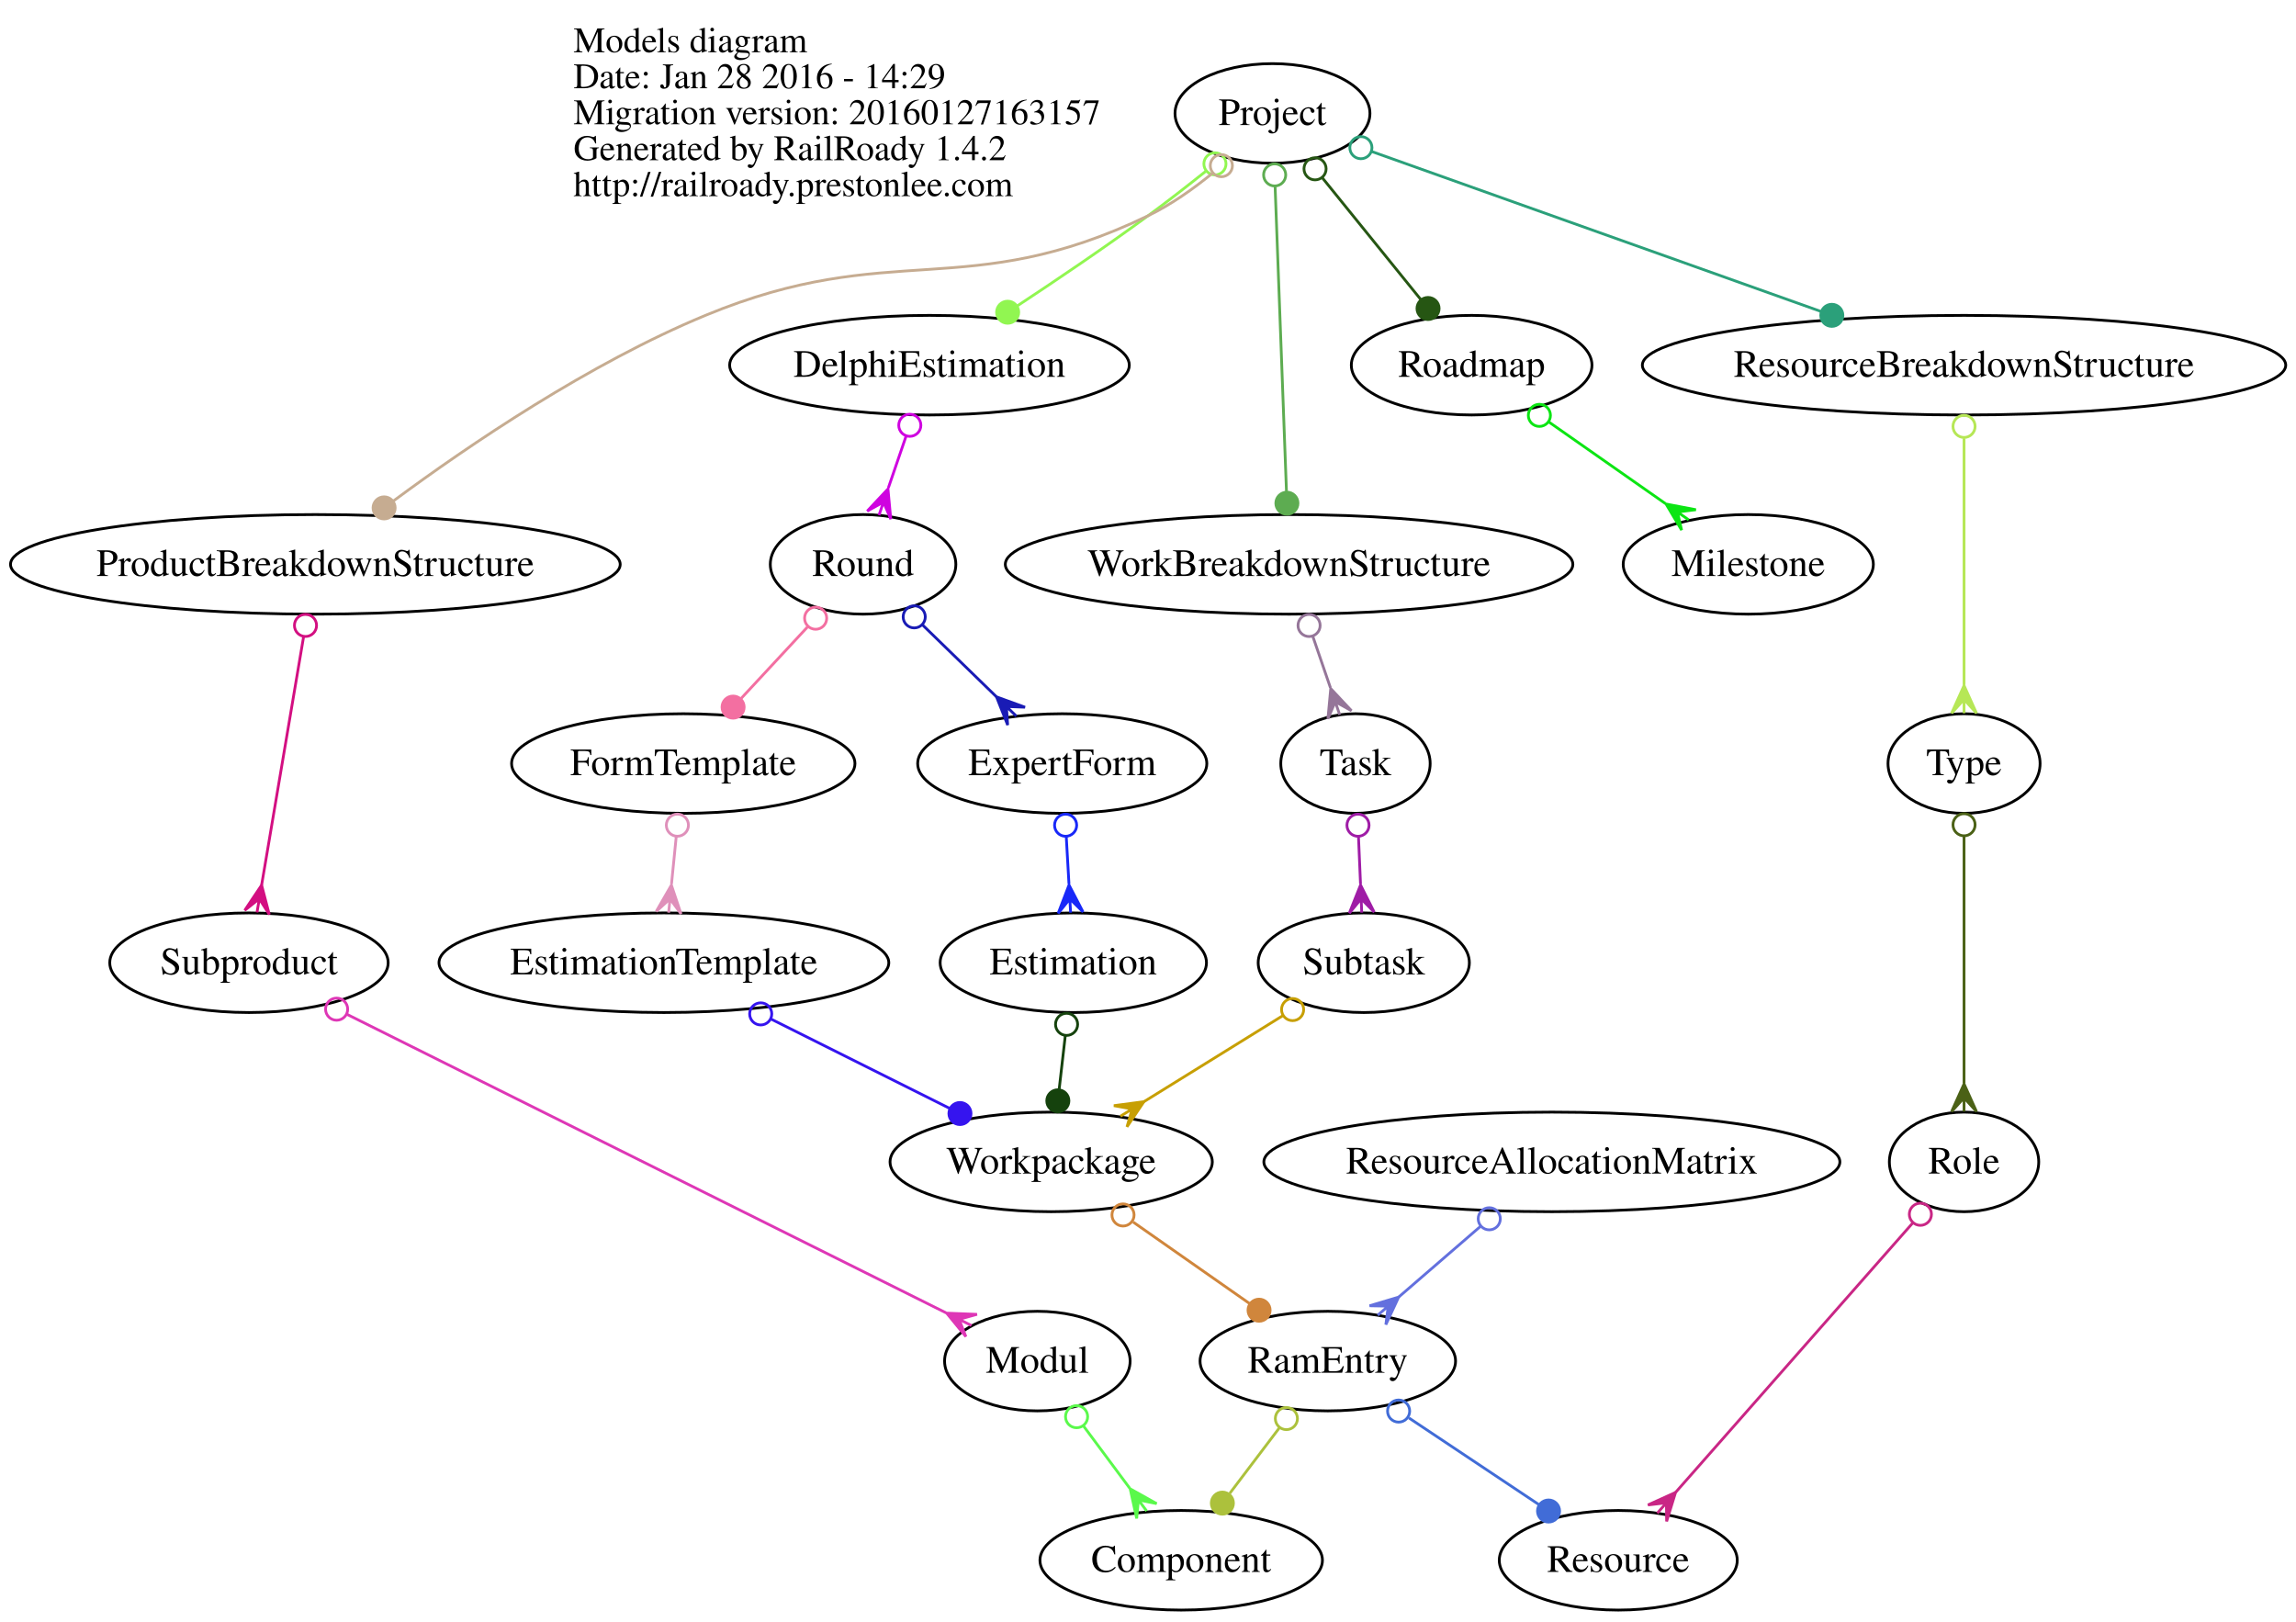
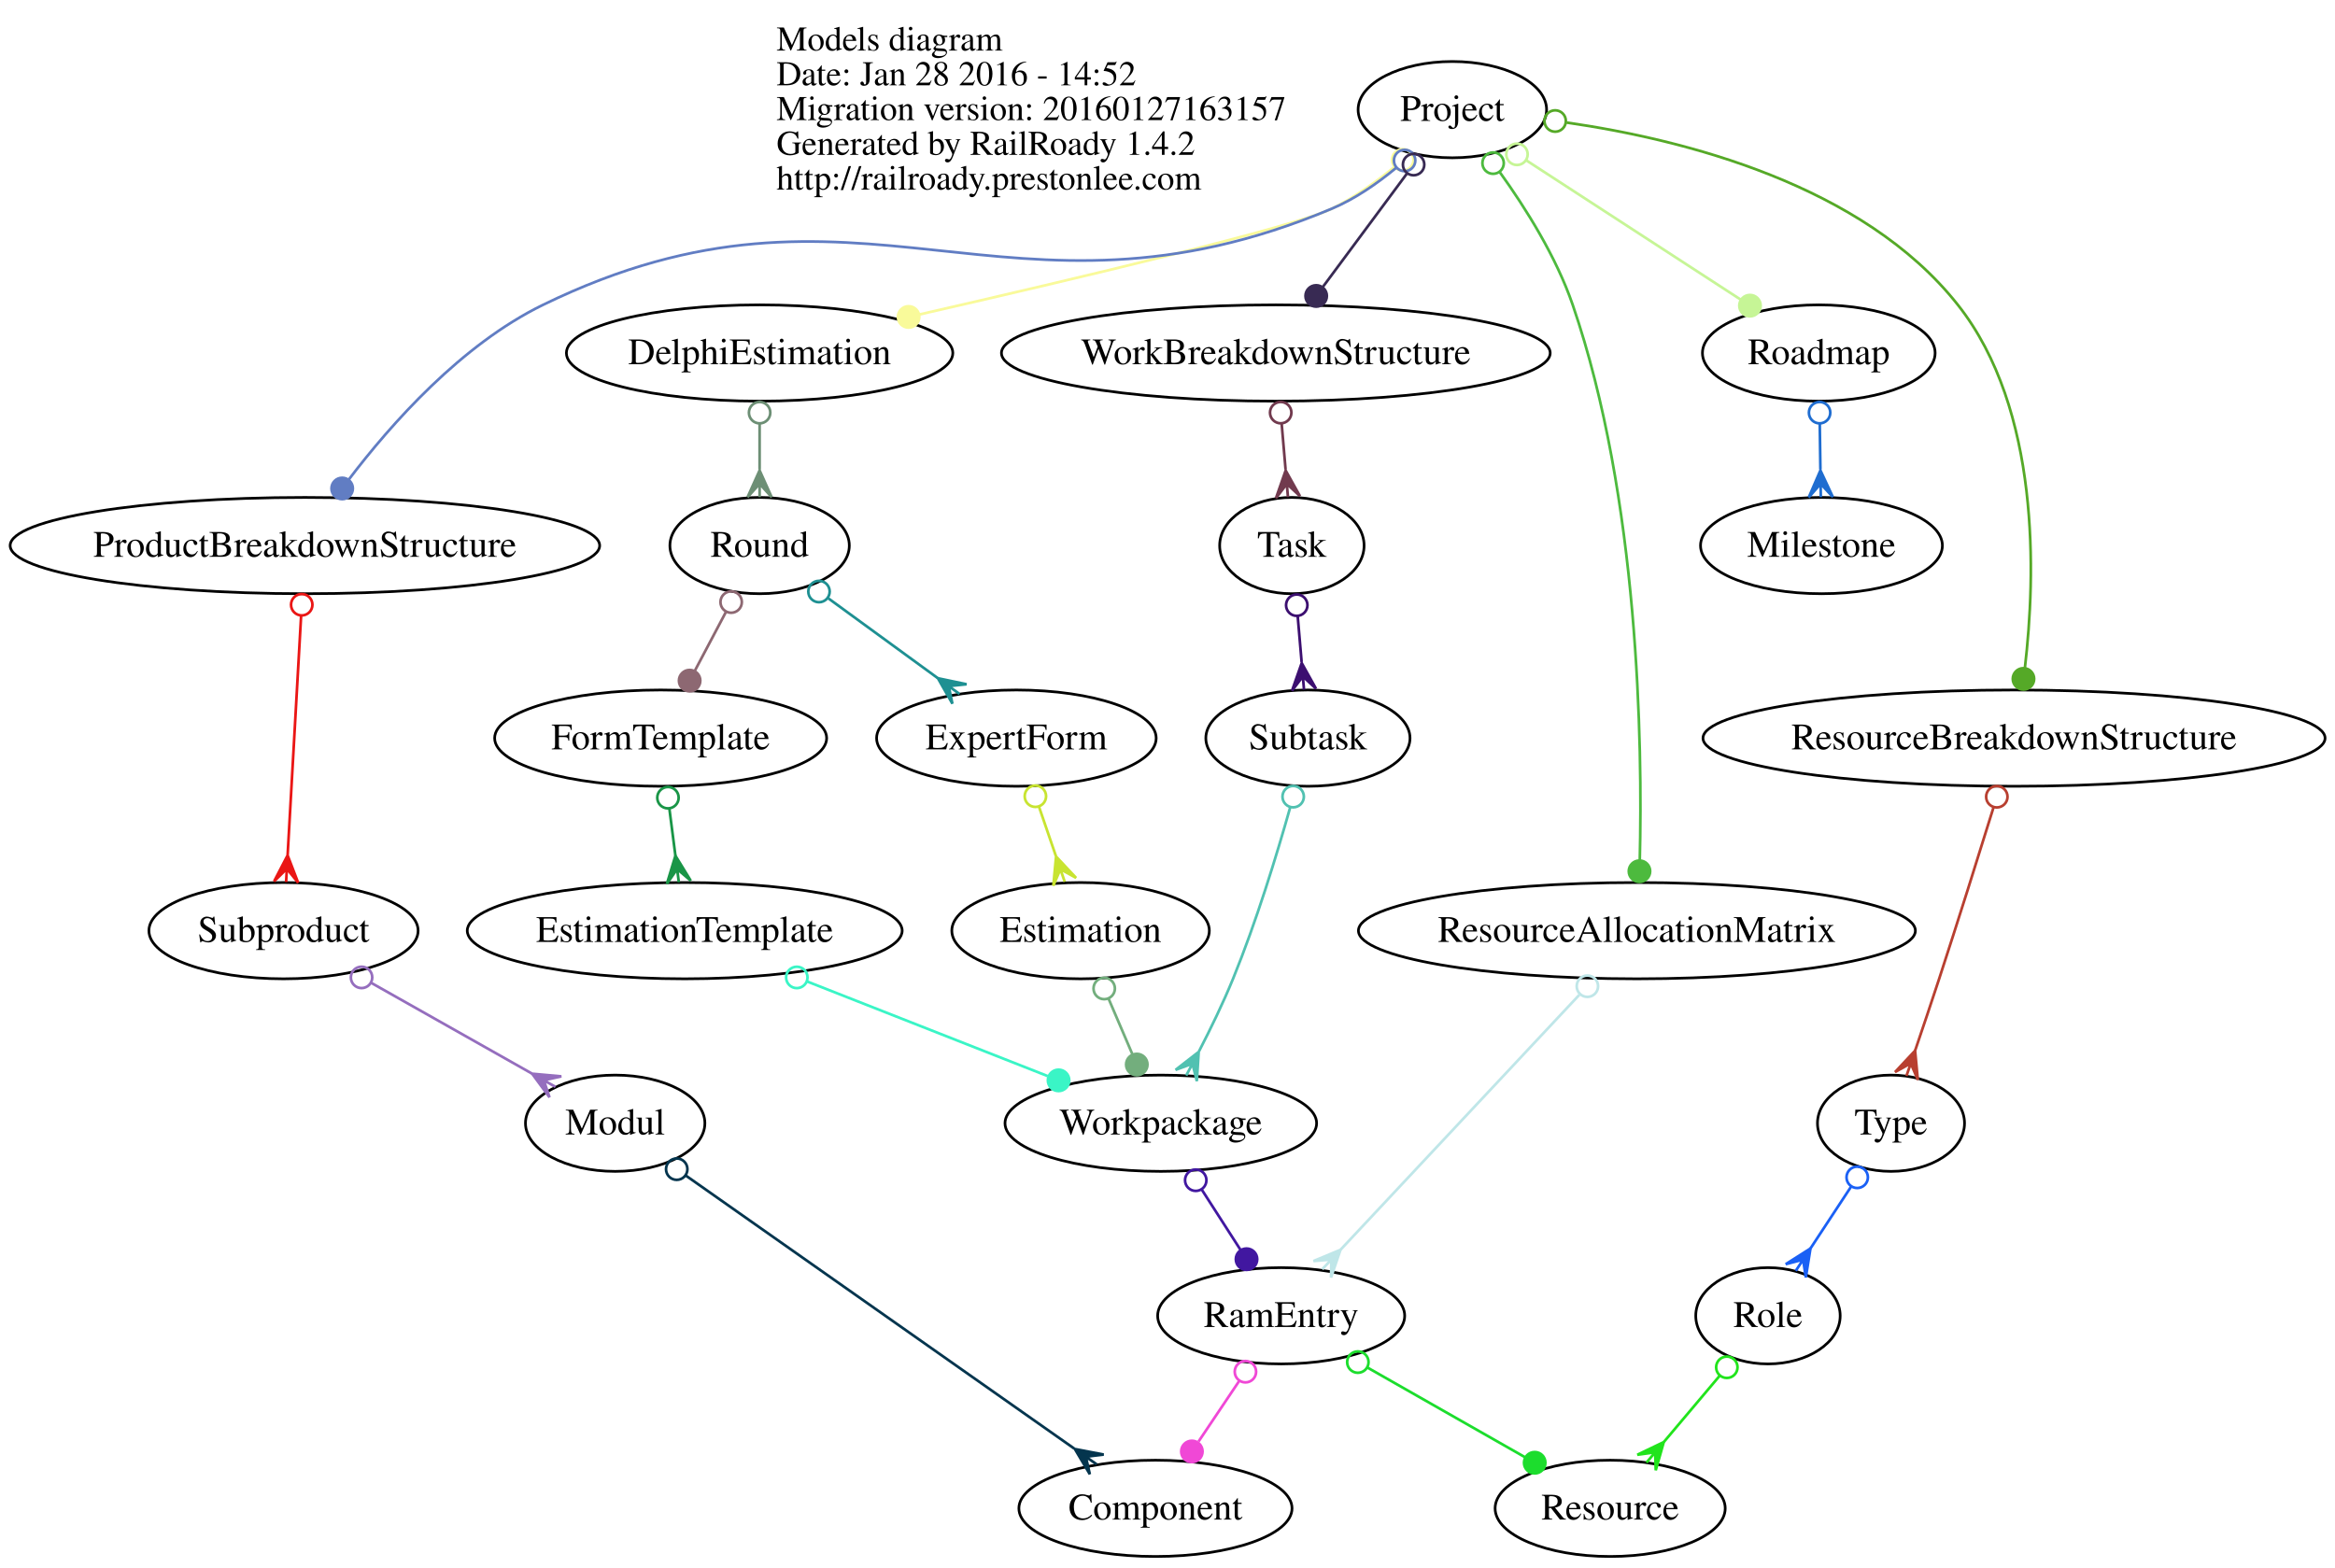
- <svg xmlns="http://www.w3.org/2000/svg" width="830pt" height="586pt" viewBox="0.00 0.00 830.00 586.00">
+ <svg xmlns="http://www.w3.org/2000/svg" width="873pt" height="586pt" viewBox="0.00 0.00 873.00 586.00">
  <g id="graph0" class="graph" transform="scale(1 1) rotate(0) translate(4 582)">
-     <polygon fill="none" stroke="none" points="-4,4 -4,-582 826,-582 826,4 -4,4" />
+     <polygon fill="none" stroke="none" points="-4,4 -4,-582 869,-582 869,4 -4,4" />
    <g id="node1" class="node">
-       <text text-anchor="start" x="203.312" y="-563.1" font-family="Times,serif" font-size="13.00">Models diagram</text>
-       <text text-anchor="start" x="203.312" y="-550.1" font-family="Times,serif" font-size="13.00">Date: Jan 28 2016 - 14:29</text>
-       <text text-anchor="start" x="203.312" y="-537.1" font-family="Times,serif" font-size="13.00">Migration version: 20160127163157</text>
-       <text text-anchor="start" x="203.312" y="-524.1" font-family="Times,serif" font-size="13.00">Generated by RailRoady 1.4.2</text>
-       <text text-anchor="start" x="203.312" y="-511.1" font-family="Times,serif" font-size="13.00">http://railroady.prestonlee.com</text>
+       <text text-anchor="start" x="286.312" y="-563.1" font-family="Times,serif" font-size="13.00">Models diagram</text>
+       <text text-anchor="start" x="286.312" y="-550.1" font-family="Times,serif" font-size="13.00">Date: Jan 28 2016 - 14:52</text>
+       <text text-anchor="start" x="286.312" y="-537.1" font-family="Times,serif" font-size="13.00">Migration version: 20160127163157</text>
+       <text text-anchor="start" x="286.312" y="-524.1" font-family="Times,serif" font-size="13.00">Generated by RailRoady 1.4.2</text>
+       <text text-anchor="start" x="286.312" y="-511.1" font-family="Times,serif" font-size="13.00">http://railroady.prestonlee.com</text>
    </g>
    <g id="node2" class="node">
-       <ellipse fill="none" stroke="black" cx="423" cy="-18" rx="51.063" ry="18" />
-       <text text-anchor="middle" x="423" y="-13.8" font-family="Times,serif" font-size="14.00">Component</text>
+       <ellipse fill="none" stroke="black" cx="428" cy="-18" rx="51.063" ry="18" />
+       <text text-anchor="middle" x="428" y="-13.8" font-family="Times,serif" font-size="14.00">Component</text>
    </g>
    <g id="node3" class="node">
-       <ellipse fill="none" stroke="black" cx="332" cy="-450" rx="72.242" ry="18" />
-       <text text-anchor="middle" x="332" y="-445.8" font-family="Times,serif" font-size="14.00">DelphiEstimation</text>
+       <ellipse fill="none" stroke="black" cx="280" cy="-450" rx="72.242" ry="18" />
+       <text text-anchor="middle" x="280" y="-445.8" font-family="Times,serif" font-size="14.00">DelphiEstimation</text>
    </g>
    <g id="node18" class="node">
-       <ellipse fill="none" stroke="black" cx="308" cy="-378" rx="33.538" ry="18" />
-       <text text-anchor="middle" x="308" y="-373.8" font-family="Times,serif" font-size="14.00">Round</text>
+       <ellipse fill="none" stroke="black" cx="280" cy="-378" rx="33.538" ry="18" />
+       <text text-anchor="middle" x="280" y="-373.8" font-family="Times,serif" font-size="14.00">Round</text>
    </g>
    <g id="edge1" class="edge">
-       <path fill="none" stroke="#cf02e0" d="M323.576,-424.431C321.496,-418.362 319.257,-411.833 317.144,-405.67" />
-       <ellipse fill="none" stroke="#cf02e0" cx="324.893" cy="-428.271" rx="4" ry="4" />
-       <polygon fill="#cf02e0" stroke="#cf02e0" points="317,-405.248 318.013,-394.33 315.378,-400.519 313.756,-395.789 313.756,-395.789 313.756,-395.789 315.378,-400.519 309.499,-397.248 317,-405.248 317,-405.248" />
+       <path fill="none" stroke="#6d8f75" d="M280,-423.64C280,-418.063 280,-412.132 280,-406.476" />
+       <ellipse fill="none" stroke="#6d8f75" cx="280" cy="-427.697" rx="4" ry="4" />
+       <polygon fill="#6d8f75" stroke="#6d8f75" points="280,-406.104 284.5,-396.104 280,-401.104 280,-396.104 280,-396.104 280,-396.104 280,-401.104 275.5,-396.104 280,-406.104 280,-406.104" />
    </g>
    <g id="node4" class="node">
-       <ellipse fill="none" stroke="black" cx="384" cy="-234" rx="48.139" ry="18" />
-       <text text-anchor="middle" x="384" y="-229.8" font-family="Times,serif" font-size="14.00">Estimation</text>
+       <ellipse fill="none" stroke="black" cx="400" cy="-234" rx="48.139" ry="18" />
+       <text text-anchor="middle" x="400" y="-229.8" font-family="Times,serif" font-size="14.00">Estimation</text>
    </g>
    <g id="node24" class="node">
-       <ellipse fill="none" stroke="black" cx="376" cy="-162" rx="58.256" ry="18" />
-       <text text-anchor="middle" x="376" y="-157.8" font-family="Times,serif" font-size="14.00">Workpackage</text>
+       <ellipse fill="none" stroke="black" cx="430" cy="-162" rx="58.256" ry="18" />
+       <text text-anchor="middle" x="430" y="-157.8" font-family="Times,serif" font-size="14.00">Workpackage</text>
    </g>
    <g id="edge2" class="edge">
-       <path fill="none" stroke="#15420d" d="M381.102,-207.64C380.383,-201.348 379.612,-194.605 378.893,-188.316" />
-       <ellipse fill="none" stroke="#15420d" cx="381.568" cy="-211.722" rx="4" ry="4" />
-       <ellipse fill="#15420d" stroke="#15420d" cx="378.409" cy="-184.078" rx="4" ry="4" />
+       <path fill="none" stroke="#73ae7d" d="M410.48,-208.548C413.352,-201.846 416.468,-194.575 419.35,-187.851" />
+       <ellipse fill="none" stroke="#73ae7d" cx="408.838" cy="-212.378" rx="4" ry="4" />
+       <ellipse fill="#73ae7d" stroke="#73ae7d" cx="421.021" cy="-183.952" rx="4" ry="4" />
    </g>
    <g id="node5" class="node">
-       <ellipse fill="none" stroke="black" cx="236" cy="-234" rx="81.3" ry="18" />
-       <text text-anchor="middle" x="236" y="-229.8" font-family="Times,serif" font-size="14.00">EstimationTemplate</text>
+       <ellipse fill="none" stroke="black" cx="252" cy="-234" rx="81.3" ry="18" />
+       <text text-anchor="middle" x="252" y="-229.8" font-family="Times,serif" font-size="14.00">EstimationTemplate</text>
    </g>
    <g id="edge3" class="edge">
-       <path fill="none" stroke="#3514ef" d="M274.592,-213.704C294.762,-203.619 319.323,-191.339 339.221,-181.39" />
-       <ellipse fill="none" stroke="#3514ef" cx="270.996" cy="-215.502" rx="4" ry="4" />
-       <ellipse fill="#3514ef" stroke="#3514ef" cx="343.022" cy="-179.489" rx="4" ry="4" />
+       <path fill="none" stroke="#3af5c6" d="M297.73,-215.016C325.472,-204.107 360.627,-190.281 387.721,-179.627" />
+       <ellipse fill="none" stroke="#3af5c6" cx="293.908" cy="-216.519" rx="4" ry="4" />
+       <ellipse fill="#3af5c6" stroke="#3af5c6" cx="391.771" cy="-178.034" rx="4" ry="4" />
    </g>
    <g id="node6" class="node">
-       <ellipse fill="none" stroke="black" cx="380" cy="-306" rx="52.266" ry="18" />
-       <text text-anchor="middle" x="380" y="-301.8" font-family="Times,serif" font-size="14.00">ExpertForm</text>
+       <ellipse fill="none" stroke="black" cx="376" cy="-306" rx="52.266" ry="18" />
+       <text text-anchor="middle" x="376" y="-301.8" font-family="Times,serif" font-size="14.00">ExpertForm</text>
    </g>
    <g id="edge4" class="edge">
-       <path fill="none" stroke="#1828f8" d="M381.449,-279.64C381.768,-274.063 382.107,-268.132 382.43,-262.476" />
-       <ellipse fill="none" stroke="#1828f8" cx="381.217" cy="-283.703" rx="4" ry="4" />
-       <polygon fill="#1828f8" stroke="#1828f8" points="382.452,-262.088 387.515,-252.361 382.737,-257.096 383.023,-252.104 383.023,-252.104 383.023,-252.104 382.737,-257.096 378.53,-251.848 382.452,-262.088 382.452,-262.088" />
+       <path fill="none" stroke="#c8e431" d="M384.48,-280.267C386.512,-274.34 388.692,-267.981 390.757,-261.959" />
+       <ellipse fill="none" stroke="#c8e431" cx="383.107" cy="-284.271" rx="4" ry="4" />
+       <polygon fill="#c8e431" stroke="#c8e431" points="390.834,-261.735 398.334,-253.735 392.455,-257.005 394.077,-252.275 394.077,-252.275 394.077,-252.275 392.455,-257.005 389.82,-250.816 390.834,-261.735 390.834,-261.735" />
    </g>
    <g id="node7" class="node">
      <ellipse fill="none" stroke="black" cx="243" cy="-306" rx="62.067" ry="18" />
      <text text-anchor="middle" x="243" y="-301.8" font-family="Times,serif" font-size="14.00">FormTemplate</text>
    </g>
    <g id="edge5" class="edge">
-       <path fill="none" stroke="#df90ba" d="M240.464,-279.64C239.906,-274.063 239.313,-268.132 238.748,-262.476" />
-       <ellipse fill="none" stroke="#df90ba" cx="240.872" cy="-283.716" rx="4" ry="4" />
-       <polygon fill="#df90ba" stroke="#df90ba" points="238.706,-262.055 242.188,-251.657 238.208,-257.08 237.71,-252.104 237.71,-252.104 237.71,-252.104 238.208,-257.08 233.233,-252.552 238.706,-262.055 238.706,-262.055" />
+       <path fill="none" stroke="#199547" d="M246.261,-279.64C246.996,-273.92 247.779,-267.828 248.523,-262.042" />
+       <ellipse fill="none" stroke="#199547" cx="245.735" cy="-283.729" rx="4" ry="4" />
+       <polygon fill="#199547" stroke="#199547" points="248.526,-262.023 254.264,-252.678 249.163,-257.064 249.801,-252.104 249.801,-252.104 249.801,-252.104 249.163,-257.064 245.338,-251.53 248.526,-262.023 248.526,-262.023" />
    </g>
    <g id="node8" class="node">
-       <ellipse fill="none" stroke="black" cx="628" cy="-378" rx="45.215" ry="18" />
-       <text text-anchor="middle" x="628" y="-373.8" font-family="Times,serif" font-size="14.00">Milestone</text>
+       <ellipse fill="none" stroke="black" cx="677" cy="-378" rx="45.215" ry="18" />
+       <text text-anchor="middle" x="677" y="-373.8" font-family="Times,serif" font-size="14.00">Milestone</text>
    </g>
    <g id="node9" class="node">
-       <ellipse fill="none" stroke="black" cx="371" cy="-90" rx="33.538" ry="18" />
-       <text text-anchor="middle" x="371" y="-85.8" font-family="Times,serif" font-size="14.00">Modul</text>
+       <ellipse fill="none" stroke="black" cx="226" cy="-162" rx="33.538" ry="18" />
+       <text text-anchor="middle" x="226" y="-157.8" font-family="Times,serif" font-size="14.00">Modul</text>
    </g>
    <g id="edge6" class="edge">
-       <path fill="none" stroke="#5af94b" d="M387.708,-66.509C393.033,-59.341 398.956,-51.367 404.406,-44.03" />
-       <ellipse fill="none" stroke="#5af94b" cx="385.185" cy="-69.905" rx="4" ry="4" />
-       <polygon fill="#5af94b" stroke="#5af94b" points="404.559,-43.825 414.134,-38.481 407.54,-39.811 410.522,-35.797 410.522,-35.797 410.522,-35.797 407.54,-39.811 406.91,-33.114 404.559,-43.825 404.559,-43.825" />
+       <path fill="none" stroke="#04354e" d="M252.346,-142.479C289.756,-116.181 358.103,-68.136 397.608,-40.365" />
+       <ellipse fill="none" stroke="#04354e" cx="249.009" cy="-144.826" rx="4" ry="4" />
+       <polygon fill="#04354e" stroke="#04354e" points="397.87,-40.181 408.639,-38.111 401.96,-37.305 406.051,-34.43 406.051,-34.43 406.051,-34.43 401.96,-37.305 403.463,-30.748 397.87,-40.181 397.87,-40.181" />
    </g>
    <g id="node10" class="node">
      <ellipse fill="none" stroke="black" cx="110" cy="-378" rx="110.202" ry="18" />
      <text text-anchor="middle" x="110" y="-373.8" font-family="Times,serif" font-size="14.00">ProductBreakdownStructure</text>
    </g>
    <g id="node19" class="node">
-       <ellipse fill="none" stroke="black" cx="86" cy="-234" rx="50.325" ry="18" />
-       <text text-anchor="middle" x="86" y="-229.8" font-family="Times,serif" font-size="14.00">Subproduct</text>
+       <ellipse fill="none" stroke="black" cx="102" cy="-234" rx="50.325" ry="18" />
+       <text text-anchor="middle" x="102" y="-229.8" font-family="Times,serif" font-size="14.00">Subproduct</text>
    </g>
    <g id="edge7" class="edge">
-       <path fill="none" stroke="#d30f81" d="M105.763,-351.929C101.503,-326.725 94.957,-287.994 90.579,-262.095" />
-       <ellipse fill="none" stroke="#d30f81" cx="106.438" cy="-355.927" rx="4" ry="4" />
-       <polygon fill="#d30f81" stroke="#d30f81" points="90.572,-262.049 93.342,-251.439 89.739,-257.119 88.905,-252.189 88.905,-252.189 88.905,-252.189 89.739,-257.119 84.468,-252.939 90.572,-262.049 90.572,-262.049" />
+       <path fill="none" stroke="#ea1615" d="M108.567,-351.558C107.152,-326.444 104.995,-288.164 103.543,-262.393" />
+       <ellipse fill="none" stroke="#ea1615" cx="108.81" cy="-355.878" rx="4" ry="4" />
+       <polygon fill="#ea1615" stroke="#ea1615" points="103.531,-262.173 107.461,-251.936 103.25,-257.181 102.968,-252.189 102.968,-252.189 102.968,-252.189 103.25,-257.181 98.475,-252.442 103.531,-262.173 103.531,-262.173" />
    </g>
    <g id="node11" class="node">
-       <ellipse fill="none" stroke="black" cx="456" cy="-541" rx="35.234" ry="18" />
-       <text text-anchor="middle" x="456" y="-536.8" font-family="Times,serif" font-size="14.00">Project</text>
+       <ellipse fill="none" stroke="black" cx="539" cy="-541" rx="35.234" ry="18" />
+       <text text-anchor="middle" x="539" y="-536.8" font-family="Times,serif" font-size="14.00">Project</text>
    </g>
    <g id="edge12" class="edge">
-       <path fill="none" stroke="#91f651" d="M431.885,-520.097C425.208,-514.755 417.898,-509.059 411,-504 395.778,-492.836 378.401,-481.075 363.827,-471.477" />
-       <ellipse fill="none" stroke="#91f651" cx="435.2" cy="-522.773" rx="4" ry="4" />
-       <ellipse fill="#91f651" stroke="#91f651" cx="360.266" cy="-469.143" rx="4" ry="4" />
+       <path fill="none" stroke="#f9fa9a" d="M517.39,-519.602C510.364,-513.856 502.242,-508.071 494,-504 480.111,-497.14 398.212,-477.762 339.872,-464.441" />
+       <ellipse fill="none" stroke="#f9fa9a" cx="520.463" cy="-522.221" rx="4" ry="4" />
+       <ellipse fill="#f9fa9a" stroke="#f9fa9a" cx="335.705" cy="-463.492" rx="4" ry="4" />
    </g>
    <g id="edge9" class="edge">
-       <path fill="none" stroke="#c6ac91" d="M434.444,-519.492C427.419,-513.742 419.285,-507.982 411,-504 345.305,-472.425 318.355,-495.859 251,-468 209.078,-450.661 165.641,-421.197 138.256,-400.951" />
-       <ellipse fill="none" stroke="#c6ac91" cx="437.515" cy="-522.119" rx="4" ry="4" />
-       <ellipse fill="#c6ac91" stroke="#c6ac91" cx="134.854" cy="-398.41" rx="4" ry="4" />
+       <path fill="none" stroke="#617dc3" d="M518.026,-519.265C510.933,-513.394 502.614,-507.623 494,-504 372.245,-452.797 317.738,-525.858 199,-468 168.513,-453.144 142.28,-423.589 126.348,-402.618" />
+       <ellipse fill="none" stroke="#617dc3" cx="521.154" cy="-521.994" rx="4" ry="4" />
+       <ellipse fill="#617dc3" stroke="#617dc3" cx="123.928" cy="-399.354" rx="4" ry="4" />
+     </g>
+     <g id="node14" class="node">
+       <ellipse fill="none" stroke="black" cx="608" cy="-234" rx="104.115" ry="18" />
+       <text text-anchor="middle" x="608" y="-229.8" font-family="Times,serif" font-size="14.00">ResourceAllocationMatrix</text>
+     </g>
+     <g id="edge13" class="edge">
+       <path fill="none" stroke="#4dba3e" d="M556.773,-517.57C566.522,-504.011 577.847,-485.928 584,-468 608.814,-395.702 610.128,-303.957 609.073,-260.301" />
+       <ellipse fill="none" stroke="#4dba3e" cx="554.232" cy="-521.007" rx="4" ry="4" />
+       <ellipse fill="#4dba3e" stroke="#4dba3e" cx="608.954" cy="-256.23" rx="4" ry="4" />
    </g>
    <g id="node15" class="node">
-       <ellipse fill="none" stroke="black" cx="706" cy="-450" rx="116.291" ry="18" />
-       <text text-anchor="middle" x="706" y="-445.8" font-family="Times,serif" font-size="14.00">ResourceBreakdownStructure</text>
+       <ellipse fill="none" stroke="black" cx="749" cy="-306" rx="116.291" ry="18" />
+       <text text-anchor="middle" x="749" y="-301.8" font-family="Times,serif" font-size="14.00">ResourceBreakdownStructure</text>
    </g>
    <g id="edge10" class="edge">
-       <path fill="none" stroke="#2ba07a" d="M491.919,-527.213C534.525,-512.045 605.873,-486.645 654.387,-469.374" />
-       <ellipse fill="none" stroke="#2ba07a" cx="487.961" cy="-528.622" rx="4" ry="4" />
-       <ellipse fill="#2ba07a" stroke="#2ba07a" cx="658.201" cy="-468.017" rx="4" ry="4" />
+       <path fill="none" stroke="#55a927" d="M581.67,-536.183C625.615,-529.828 692.538,-512.922 728,-468 758.915,-428.839 757.119,-366.865 753.067,-332.345" />
+       <ellipse fill="none" stroke="#55a927" cx="577.438" cy="-536.752" rx="4" ry="4" />
+       <ellipse fill="#55a927" stroke="#55a927" cx="752.522" cy="-328.158" rx="4" ry="4" />
    </g>
    <g id="node16" class="node">
-       <ellipse fill="none" stroke="black" cx="528" cy="-450" rx="43.499" ry="18" />
-       <text text-anchor="middle" x="528" y="-445.8" font-family="Times,serif" font-size="14.00">Roadmap</text>
+       <ellipse fill="none" stroke="black" cx="676" cy="-450" rx="43.499" ry="18" />
+       <text text-anchor="middle" x="676" y="-445.8" font-family="Times,serif" font-size="14.00">Roadmap</text>
    </g>
    <g id="edge11" class="edge">
-       <path fill="none" stroke="#265613" d="M474.023,-517.721C484.896,-504.282 498.711,-487.204 509.643,-473.692" />
-       <ellipse fill="none" stroke="#265613" cx="471.388" cy="-520.979" rx="4" ry="4" />
-       <ellipse fill="#265613" stroke="#265613" cx="512.236" cy="-470.486" rx="4" ry="4" />
+       <path fill="none" stroke="#c6f596" d="M566.691,-522.011C589.996,-506.871 623.219,-485.288 646.91,-469.898" />
+       <ellipse fill="none" stroke="#c6f596" cx="563.162" cy="-524.304" rx="4" ry="4" />
+       <ellipse fill="#c6f596" stroke="#c6f596" cx="650.274" cy="-467.712" rx="4" ry="4" />
    </g>
    <g id="node23" class="node">
-       <ellipse fill="none" stroke="black" cx="462" cy="-378" rx="102.582" ry="18" />
-       <text text-anchor="middle" x="462" y="-373.8" font-family="Times,serif" font-size="14.00">WorkBreakdownStructure</text>
+       <ellipse fill="none" stroke="black" cx="473" cy="-450" rx="102.582" ry="18" />
+       <text text-anchor="middle" x="473" y="-445.8" font-family="Times,serif" font-size="14.00">WorkBreakdownStructure</text>
    </g>
    <g id="edge8" class="edge">
-       <path fill="none" stroke="#5dac51" d="M456.95,-514.499C458.074,-484.358 459.932,-434.504 461.053,-404.404" />
-       <ellipse fill="none" stroke="#5dac51" cx="456.791" cy="-518.773" rx="4" ry="4" />
-       <ellipse fill="#5dac51" stroke="#5dac51" cx="461.214" cy="-400.103" rx="4" ry="4" />
+       <path fill="none" stroke="#382a53" d="M521.952,-517.011C512.31,-504.009 500.276,-487.781 490.553,-474.67" />
+       <ellipse fill="none" stroke="#382a53" cx="524.512" cy="-520.463" rx="4" ry="4" />
+       <ellipse fill="#382a53" stroke="#382a53" cx="488.086" cy="-471.343" rx="4" ry="4" />
    </g>
    <g id="node12" class="node">
-       <ellipse fill="none" stroke="black" cx="476" cy="-90" rx="46.185" ry="18" />
-       <text text-anchor="middle" x="476" y="-85.8" font-family="Times,serif" font-size="14.00">RamEntry</text>
+       <ellipse fill="none" stroke="black" cx="475" cy="-90" rx="46.185" ry="18" />
+       <text text-anchor="middle" x="475" y="-85.8" font-family="Times,serif" font-size="14.00">RamEntry</text>
+     </g>
+     <g id="edge15" class="edge">
+       <path fill="none" stroke="#f048d6" d="M459.308,-65.629C454.419,-58.348 449.022,-50.309 444.105,-42.986" />
+       <ellipse fill="none" stroke="#f048d6" cx="461.632" cy="-69.09" rx="4" ry="4" />
+       <ellipse fill="#f048d6" stroke="#f048d6" cx="441.615" cy="-39.277" rx="4" ry="4" />
+     </g>
+     <g id="node13" class="node">
+       <ellipse fill="none" stroke="black" cx="598" cy="-18" rx="43.016" ry="18" />
+       <text text-anchor="middle" x="598" y="-13.8" font-family="Times,serif" font-size="14.00">Resource</text>
    </g>
    <g id="edge14" class="edge">
-       <path fill="none" stroke="#acc13c" d="M458.444,-65.812C452.688,-58.21 446.294,-49.765 440.539,-42.164" />
-       <ellipse fill="none" stroke="#acc13c" cx="461.025" cy="-69.222" rx="4" ry="4" />
-       <ellipse fill="#acc13c" stroke="#acc13c" cx="437.885" cy="-38.659" rx="4" ry="4" />
-     </g>
-     <g id="node13" class="node">
-       <ellipse fill="none" stroke="black" cx="581" cy="-18" rx="43.016" ry="18" />
-       <text text-anchor="middle" x="581" y="-13.8" font-family="Times,serif" font-size="14.00">Resource</text>
-     </g>
-     <g id="edge13" class="edge">
-       <path fill="none" stroke="#416cd7" d="M505.302,-69.466C519.965,-59.69 537.651,-47.9 552.239,-38.174" />
-       <ellipse fill="none" stroke="#416cd7" cx="501.596" cy="-71.936" rx="4" ry="4" />
-       <ellipse fill="#416cd7" stroke="#416cd7" cx="555.796" cy="-35.803" rx="4" ry="4" />
-     </g>
-     <g id="node14" class="node">
-       <ellipse fill="none" stroke="black" cx="557" cy="-162" rx="104.115" ry="18" />
-       <text text-anchor="middle" x="557" y="-157.8" font-family="Times,serif" font-size="14.00">ResourceAllocationMatrix</text>
-     </g>
-     <g id="edge15" class="edge">
-       <path fill="none" stroke="#6370de" d="M531.271,-138.765C521.805,-130.585 511.093,-121.327 501.636,-113.155" />
-       <ellipse fill="none" stroke="#6370de" cx="534.366" cy="-141.439" rx="4" ry="4" />
-       <polygon fill="#6370de" stroke="#6370de" points="501.609,-113.131 496.985,-103.188 497.826,-109.862 494.043,-106.592 494.043,-106.592 494.043,-106.592 497.826,-109.862 491.1,-109.997 501.609,-113.131 501.609,-113.131" />
+       <path fill="none" stroke="#1cdd2d" d="M507.231,-70.657C525.46,-60.283 548.164,-47.362 566.304,-37.038" />
+       <ellipse fill="none" stroke="#1cdd2d" cx="503.664" cy="-72.687" rx="4" ry="4" />
+       <ellipse fill="#1cdd2d" stroke="#1cdd2d" cx="569.79" cy="-35.055" rx="4" ry="4" />
+     </g>
+     <g id="edge16" class="edge">
+       <path fill="none" stroke="#bfe6e8" d="M586.44,-209.981C561.905,-183.786 522.033,-141.215 497.225,-114.729" />
+       <ellipse fill="none" stroke="#bfe6e8" cx="589.486" cy="-213.234" rx="4" ry="4" />
+       <polygon fill="#bfe6e8" stroke="#bfe6e8" points="497.184,-114.685 493.632,-104.31 493.766,-111.036 490.348,-107.387 490.348,-107.387 490.348,-107.387 493.766,-111.036 487.064,-110.463 497.184,-114.685 497.184,-114.685" />
    </g>
    <g id="node22" class="node">
-       <ellipse fill="none" stroke="black" cx="706" cy="-306" rx="27.489" ry="18" />
-       <text text-anchor="middle" x="706" y="-301.8" font-family="Times,serif" font-size="14.00">Type</text>
-     </g>
-     <g id="edge16" class="edge">
-       <path fill="none" stroke="#b6e756" d="M706,-423.558C706,-398.444 706,-360.164 706,-334.393" />
-       <ellipse fill="none" stroke="#b6e756" cx="706" cy="-427.871" rx="4" ry="4" />
-       <polygon fill="#b6e756" stroke="#b6e756" points="706,-334.189 710.5,-324.189 706,-329.189 706,-324.189 706,-324.189 706,-324.189 706,-329.189 701.5,-324.189 706,-334.189 706,-334.189" />
+       <ellipse fill="none" stroke="black" cx="703" cy="-162" rx="27.489" ry="18" />
+       <text text-anchor="middle" x="703" y="-157.8" font-family="Times,serif" font-size="14.00">Type</text>
    </g>
    <g id="edge17" class="edge">
-       <path fill="none" stroke="#0ce513" d="M555.813,-429.531C568.952,-420.333 584.656,-409.341 598.056,-399.961" />
-       <ellipse fill="none" stroke="#0ce513" cx="552.484" cy="-431.861" rx="4" ry="4" />
-       <polygon fill="#0ce513" stroke="#0ce513" points="598.286,-399.8 609.059,-397.752 602.382,-396.932 606.478,-394.065 606.478,-394.065 606.478,-394.065 602.382,-396.932 603.898,-390.379 598.286,-399.8 598.286,-399.8" />
+       <path fill="none" stroke="#b83f30" d="M741.363,-280.201C735.816,-262.321 728.074,-237.628 721,-216 718.134,-207.237 714.92,-197.69 712.01,-189.143" />
+       <ellipse fill="none" stroke="#b83f30" cx="742.564" cy="-284.08" rx="4" ry="4" />
+       <polygon fill="#b83f30" stroke="#b83f30" points="712.008,-189.139 713.029,-178.221 710.39,-184.408 708.772,-179.677 708.772,-179.677 708.772,-179.677 710.39,-184.408 704.514,-181.133 712.008,-189.139 712.008,-189.139" />
+     </g>
+     <g id="edge18" class="edge">
+       <path fill="none" stroke="#1f6dd0" d="M676.362,-423.64C676.442,-418.063 676.527,-412.132 676.607,-406.476" />
+       <ellipse fill="none" stroke="#1f6dd0" cx="676.304" cy="-427.697" rx="4" ry="4" />
+       <polygon fill="#1f6dd0" stroke="#1f6dd0" points="676.613,-406.103 681.255,-396.169 676.684,-401.104 676.756,-396.104 676.756,-396.104 676.756,-396.104 676.684,-401.104 672.256,-396.04 676.613,-406.103 676.613,-406.103" />
    </g>
    <g id="node17" class="node">
-       <ellipse fill="none" stroke="black" cx="706" cy="-162" rx="27" ry="18" />
-       <text text-anchor="middle" x="706" y="-157.8" font-family="Times,serif" font-size="14.00">Role</text>
-     </g>
-     <g id="edge18" class="edge">
-       <path fill="none" stroke="#c92685" d="M687.494,-139.977C664.567,-113.933 625.618,-69.686 601.715,-42.533" />
-       <ellipse fill="none" stroke="#c92685" cx="690.216" cy="-143.069" rx="4" ry="4" />
-       <polygon fill="#c92685" stroke="#c92685" points="601.714,-42.531 598.484,-32.052 598.41,-38.778 595.107,-35.025 595.107,-35.025 595.107,-35.025 598.41,-38.778 591.729,-37.998 601.714,-42.531 601.714,-42.531" />
+       <ellipse fill="none" stroke="black" cx="657" cy="-90" rx="27" ry="18" />
+       <text text-anchor="middle" x="657" y="-85.8" font-family="Times,serif" font-size="14.00">Role</text>
    </g>
    <g id="edge19" class="edge">
-       <path fill="none" stroke="#191bb5" d="M329.413,-356.182C337.824,-348.004 347.514,-338.583 356.149,-330.189" />
-       <ellipse fill="none" stroke="#191bb5" cx="326.491" cy="-359.023" rx="4" ry="4" />
-       <polygon fill="#191bb5" stroke="#191bb5" points="356.235,-330.104 366.542,-326.36 359.82,-326.619 363.405,-323.134 363.405,-323.134 363.405,-323.134 359.82,-326.619 360.269,-319.907 356.235,-330.104 356.235,-330.104" />
+       <path fill="none" stroke="#21e41c" d="M638.956,-67.592C632.35,-59.754 624.835,-50.838 618.063,-42.803" />
+       <ellipse fill="none" stroke="#21e41c" cx="641.62" cy="-70.752" rx="4" ry="4" />
+       <polygon fill="#21e41c" stroke="#21e41c" points="618.043,-42.78 615.039,-32.233 614.821,-38.957 611.598,-35.134 611.598,-35.134 611.598,-35.134 614.821,-38.957 608.157,-38.034 618.043,-42.78 618.043,-42.78" />
    </g>
    <g id="edge20" class="edge">
-       <path fill="none" stroke="#f36fa1" d="M287.885,-355.338C280.281,-347.149 271.613,-337.814 263.935,-329.546" />
-       <ellipse fill="none" stroke="#f36fa1" cx="290.853" cy="-358.534" rx="4" ry="4" />
-       <ellipse fill="#f36fa1" stroke="#f36fa1" cx="261.013" cy="-326.398" rx="4" ry="4" />
+       <path fill="none" stroke="#1e9092" d="M305.704,-358.257C318.279,-349.088 333.478,-338.005 346.522,-328.494" />
+       <ellipse fill="none" stroke="#1e9092" cx="302.199" cy="-360.814" rx="4" ry="4" />
+       <polygon fill="#1e9092" stroke="#1e9092" points="346.653,-328.399 357.385,-326.143 350.694,-325.453 354.734,-322.507 354.734,-322.507 354.734,-322.507 350.694,-325.453 352.082,-318.871 346.653,-328.399 346.653,-328.399" />
    </g>
    <g id="edge21" class="edge">
-       <path fill="none" stroke="#de37b6" d="M121.338,-215.393C176.911,-187.704 283.958,-134.368 338.028,-107.428" />
-       <ellipse fill="none" stroke="#de37b6" cx="117.687" cy="-217.212" rx="4" ry="4" />
-       <polygon fill="#de37b6" stroke="#de37b6" points="338.221,-107.332 349.179,-106.9 342.696,-105.102 347.172,-102.872 347.172,-102.872 347.172,-102.872 342.696,-105.102 345.165,-98.845 338.221,-107.332 338.221,-107.332" />
+       <path fill="none" stroke="#8d6872" d="M267.347,-353.062C263.632,-346.034 259.567,-338.343 255.84,-331.293" />
+       <ellipse fill="none" stroke="#8d6872" cx="269.362" cy="-356.875" rx="4" ry="4" />
+       <ellipse fill="#8d6872" stroke="#8d6872" cx="253.832" cy="-327.493" rx="4" ry="4" />
+     </g>
+     <g id="edge22" class="edge">
+       <path fill="none" stroke="#956ebe" d="M134.804,-214.482C153.396,-203.986 176.527,-190.928 194.841,-180.59" />
+       <ellipse fill="none" stroke="#956ebe" cx="131.176" cy="-216.53" rx="4" ry="4" />
+       <polygon fill="#956ebe" stroke="#956ebe" points="194.957,-180.524 205.878,-179.527 199.312,-178.066 203.666,-175.608 203.666,-175.608 203.666,-175.608 199.312,-178.066 201.453,-171.689 194.957,-180.524 194.957,-180.524" />
    </g>
    <g id="node20" class="node">
-       <ellipse fill="none" stroke="black" cx="489" cy="-234" rx="38.171" ry="18" />
-       <text text-anchor="middle" x="489" y="-229.8" font-family="Times,serif" font-size="14.00">Subtask</text>
-     </g>
-     <g id="edge22" class="edge">
-       <path fill="none" stroke="#c79f03" d="M459.715,-214.859C444.361,-205.348 425.484,-193.654 409.545,-183.78" />
-       <ellipse fill="none" stroke="#c79f03" cx="463.274" cy="-217.064" rx="4" ry="4" />
-       <polygon fill="#c79f03" stroke="#c79f03" points="409.533,-183.773 403.402,-174.681 405.283,-181.14 401.032,-178.507 401.032,-178.507 401.032,-178.507 405.283,-181.14 398.663,-182.332 409.533,-183.773 409.533,-183.773" />
+       <ellipse fill="none" stroke="black" cx="485" cy="-306" rx="38.171" ry="18" />
+       <text text-anchor="middle" x="485" y="-301.8" font-family="Times,serif" font-size="14.00">Subtask</text>
+     </g>
+     <g id="edge23" class="edge">
+       <path fill="none" stroke="#51c1b1" d="M478.395,-280.19C473.295,-262.117 465.662,-237.194 457,-216 453.31,-206.971 448.667,-197.39 444.277,-188.893" />
+       <ellipse fill="none" stroke="#51c1b1" cx="479.485" cy="-284.119" rx="4" ry="4" />
+       <polygon fill="#51c1b1" stroke="#51c1b1" points="444.169,-188.687 443.47,-177.744 441.831,-184.268 439.493,-179.848 439.493,-179.848 439.493,-179.848 441.831,-184.268 435.515,-181.952 444.169,-188.687 444.169,-188.687" />
    </g>
    <g id="node21" class="node">
-       <ellipse fill="none" stroke="black" cx="486" cy="-306" rx="27" ry="18" />
-       <text text-anchor="middle" x="486" y="-301.8" font-family="Times,serif" font-size="14.00">Task</text>
-     </g>
-     <g id="edge23" class="edge">
-       <path fill="none" stroke="#9f1ca6" d="M487.087,-279.64C487.326,-274.063 487.58,-268.132 487.822,-262.476" />
-       <ellipse fill="none" stroke="#9f1ca6" cx="486.913" cy="-283.7" rx="4" ry="4" />
-       <polygon fill="#9f1ca6" stroke="#9f1ca6" points="487.839,-262.095 492.763,-252.297 488.053,-257.1 488.267,-252.104 488.267,-252.104 488.267,-252.104 488.053,-257.1 483.771,-251.912 487.839,-262.095 487.839,-262.095" />
+       <ellipse fill="none" stroke="black" cx="479" cy="-378" rx="27" ry="18" />
+       <text text-anchor="middle" x="479" y="-373.8" font-family="Times,serif" font-size="14.00">Task</text>
    </g>
    <g id="edge24" class="edge">
-       <path fill="none" stroke="#4b6116" d="M706,-279.558C706,-254.444 706,-216.164 706,-190.393" />
-       <ellipse fill="none" stroke="#4b6116" cx="706" cy="-283.871" rx="4" ry="4" />
-       <polygon fill="#4b6116" stroke="#4b6116" points="706,-190.189 710.5,-180.189 706,-185.189 706,-180.189 706,-180.189 706,-180.189 706,-185.189 701.5,-180.189 706,-190.189 706,-190.189" />
+       <path fill="none" stroke="#3c0f70" d="M481.174,-351.64C481.652,-346.063 482.16,-340.132 482.645,-334.476" />
+       <ellipse fill="none" stroke="#3c0f70" cx="480.825" cy="-355.711" rx="4" ry="4" />
+       <polygon fill="#3c0f70" stroke="#3c0f70" points="482.68,-334.068 488.017,-324.489 483.107,-329.086 483.534,-324.104 483.534,-324.104 483.534,-324.104 483.107,-329.086 479.05,-323.72 482.68,-334.068 482.68,-334.068" />
    </g>
    <g id="edge25" class="edge">
-       <path fill="none" stroke="#957699" d="M470.543,-352.082C472.618,-346.031 474.843,-339.541 476.941,-333.423" />
-       <ellipse fill="none" stroke="#957699" cx="469.23" cy="-355.913" rx="4" ry="4" />
-       <polygon fill="#957699" stroke="#957699" points="477.058,-333.082 484.558,-325.082 478.679,-328.352 480.301,-323.622 480.301,-323.622 480.301,-323.622 478.679,-328.352 476.044,-322.163 477.058,-333.082 477.058,-333.082" />
+       <path fill="none" stroke="#1a60f5" d="M688.088,-138.308C683.231,-130.917 677.823,-122.687 672.897,-115.19" />
+       <ellipse fill="none" stroke="#1a60f5" cx="690.365" cy="-141.773" rx="4" ry="4" />
+       <polygon fill="#1a60f5" stroke="#1a60f5" points="672.889,-115.178 671.157,-104.35 670.143,-111 667.397,-106.821 667.397,-106.821 667.397,-106.821 670.143,-111 663.636,-109.293 672.889,-115.178 672.889,-115.178" />
    </g>
    <g id="edge26" class="edge">
-       <path fill="none" stroke="#d0863c" d="M405.633,-140.257C418.968,-130.922 434.636,-119.955 447.798,-110.742" />
-       <ellipse fill="none" stroke="#d0863c" cx="401.968" cy="-142.822" rx="4" ry="4" />
-       <ellipse fill="#d0863c" stroke="#d0863c" cx="451.15" cy="-108.395" rx="4" ry="4" />
+       <path fill="none" stroke="#713a4e" d="M475.174,-423.64C475.652,-418.063 476.16,-412.132 476.645,-406.476" />
+       <ellipse fill="none" stroke="#713a4e" cx="474.825" cy="-427.711" rx="4" ry="4" />
+       <polygon fill="#713a4e" stroke="#713a4e" points="476.68,-406.068 482.017,-396.489 477.107,-401.086 477.534,-396.104 477.534,-396.104 477.534,-396.104 477.107,-401.086 473.05,-395.72 476.68,-406.068 476.68,-406.068" />
+     </g>
+     <g id="edge27" class="edge">
+       <path fill="none" stroke="#4117a0" d="M445.249,-137.28C449.918,-130.016 455.054,-122.027 459.725,-114.761" />
+       <ellipse fill="none" stroke="#4117a0" cx="443.056" cy="-140.69" rx="4" ry="4" />
+       <ellipse fill="#4117a0" stroke="#4117a0" cx="462.044" cy="-111.154" rx="4" ry="4" />
    </g>
  </g>
</svg>
